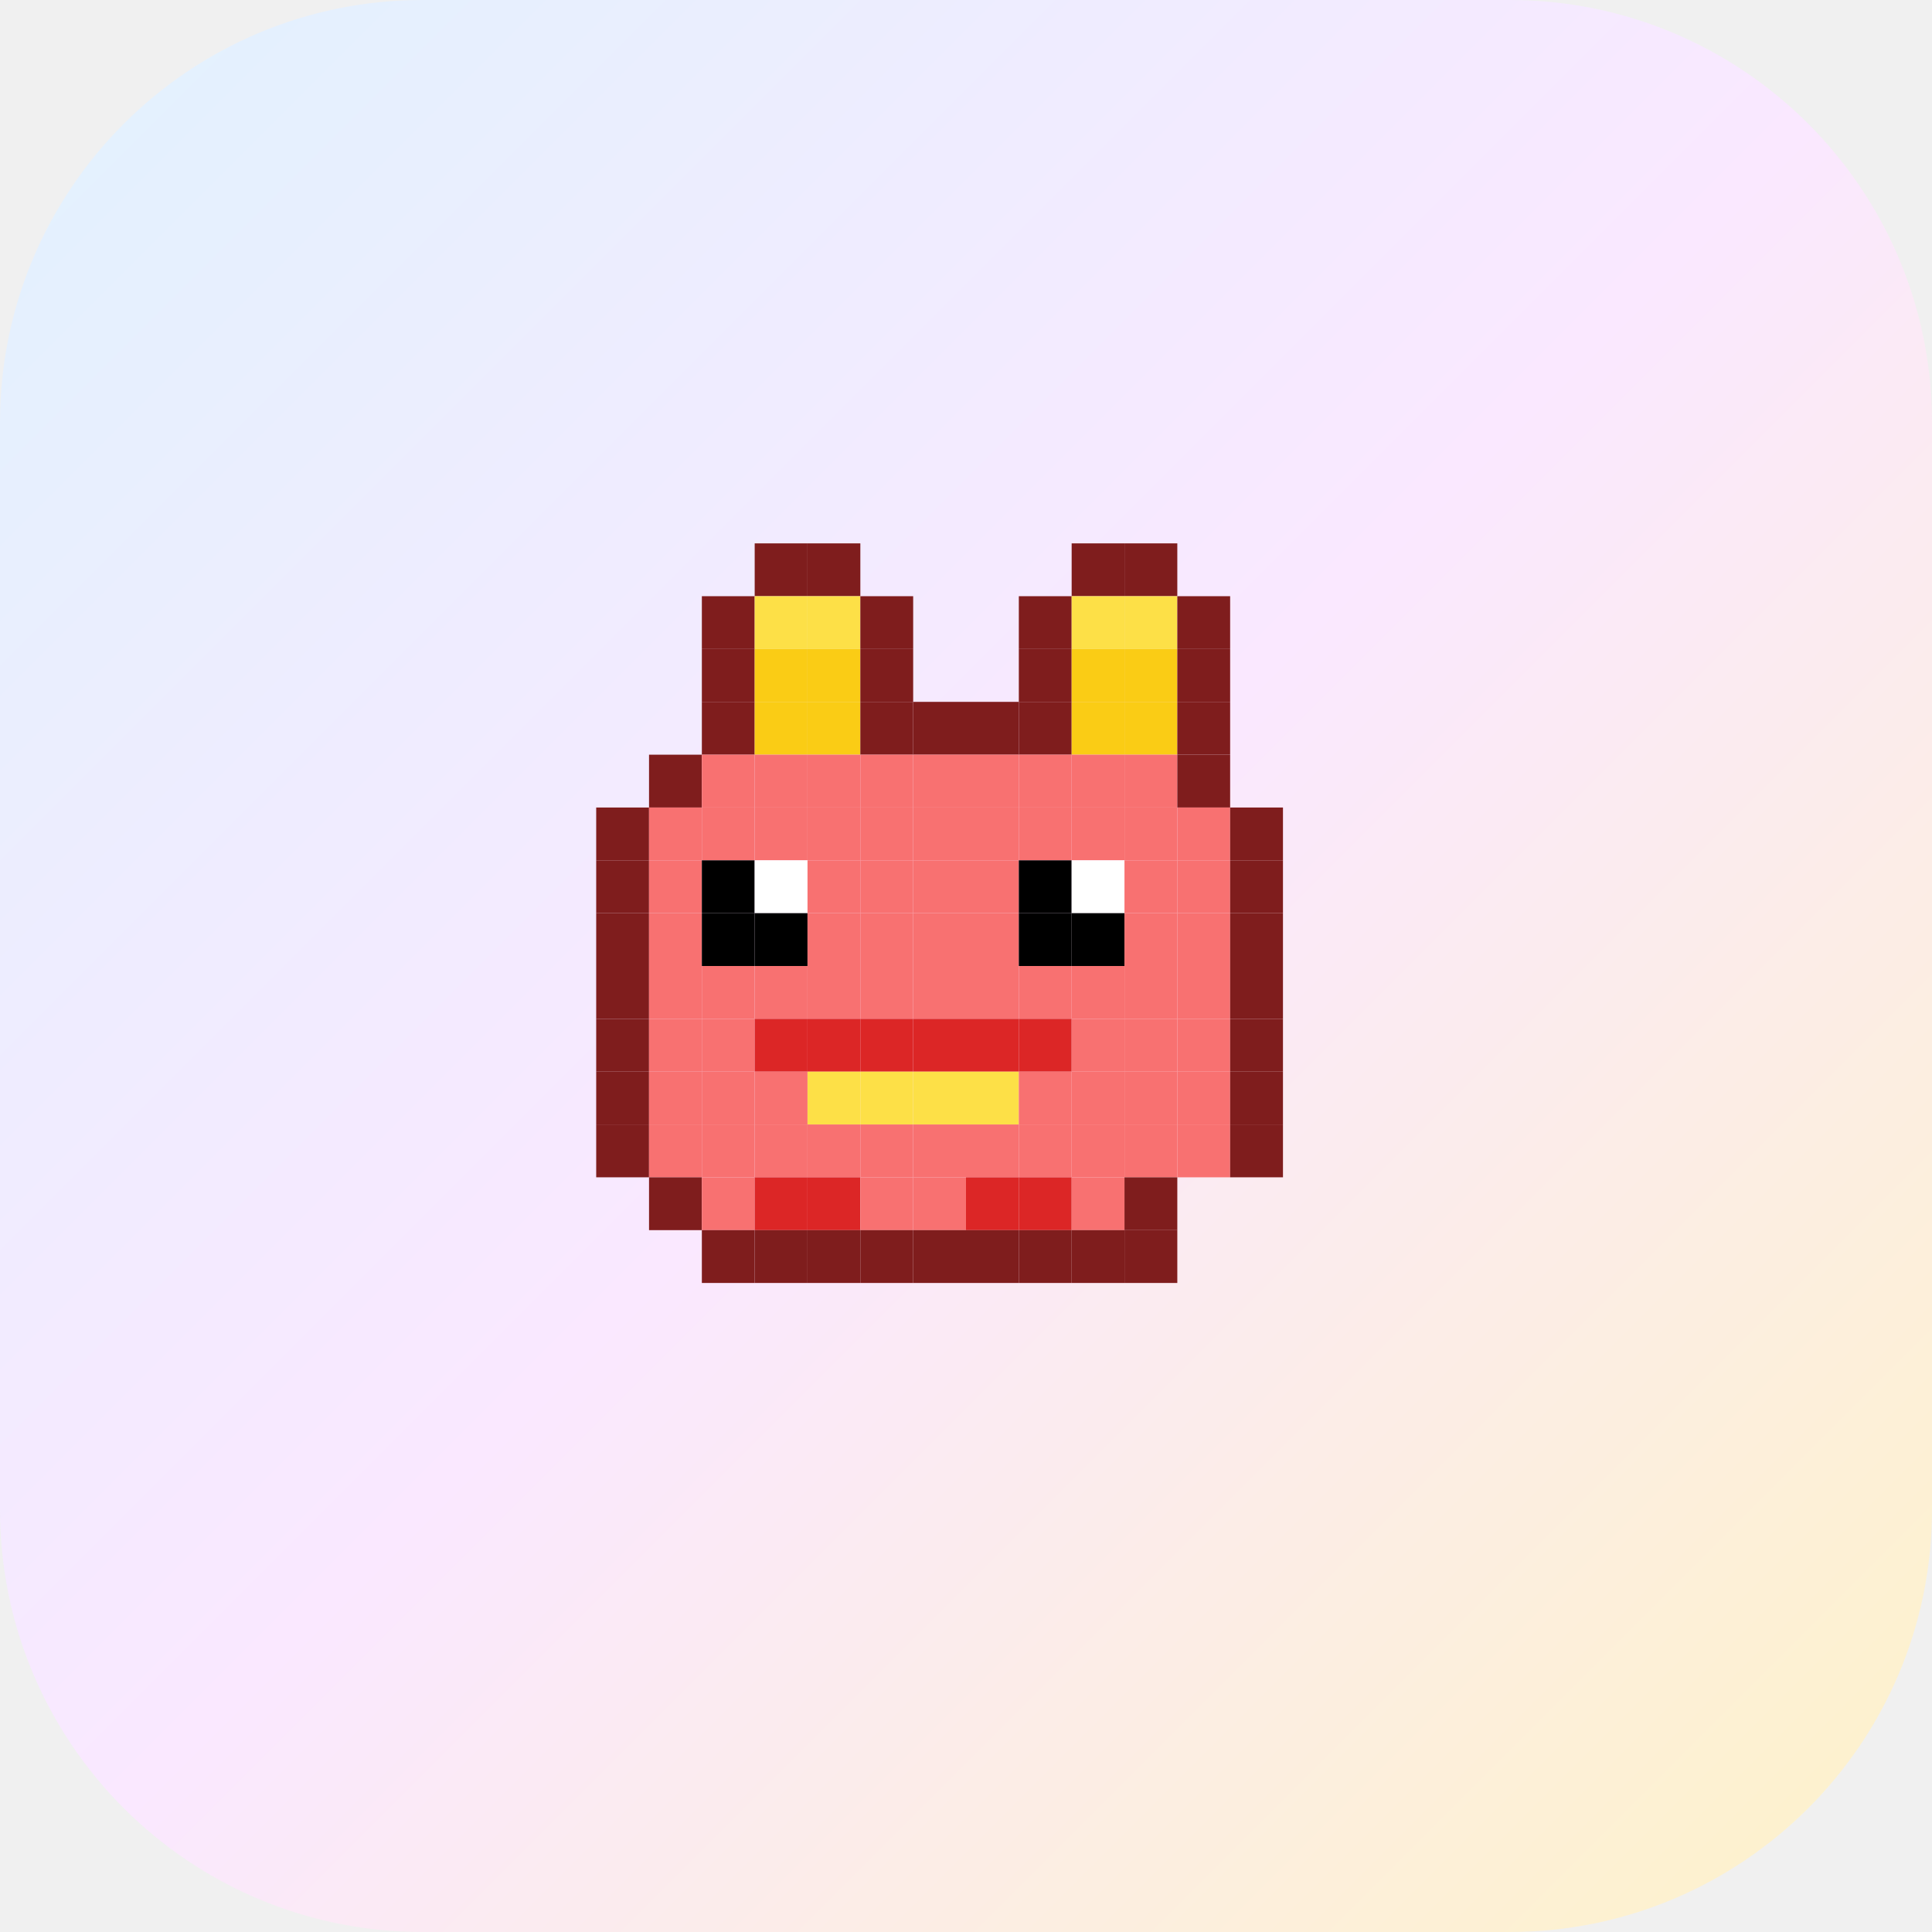
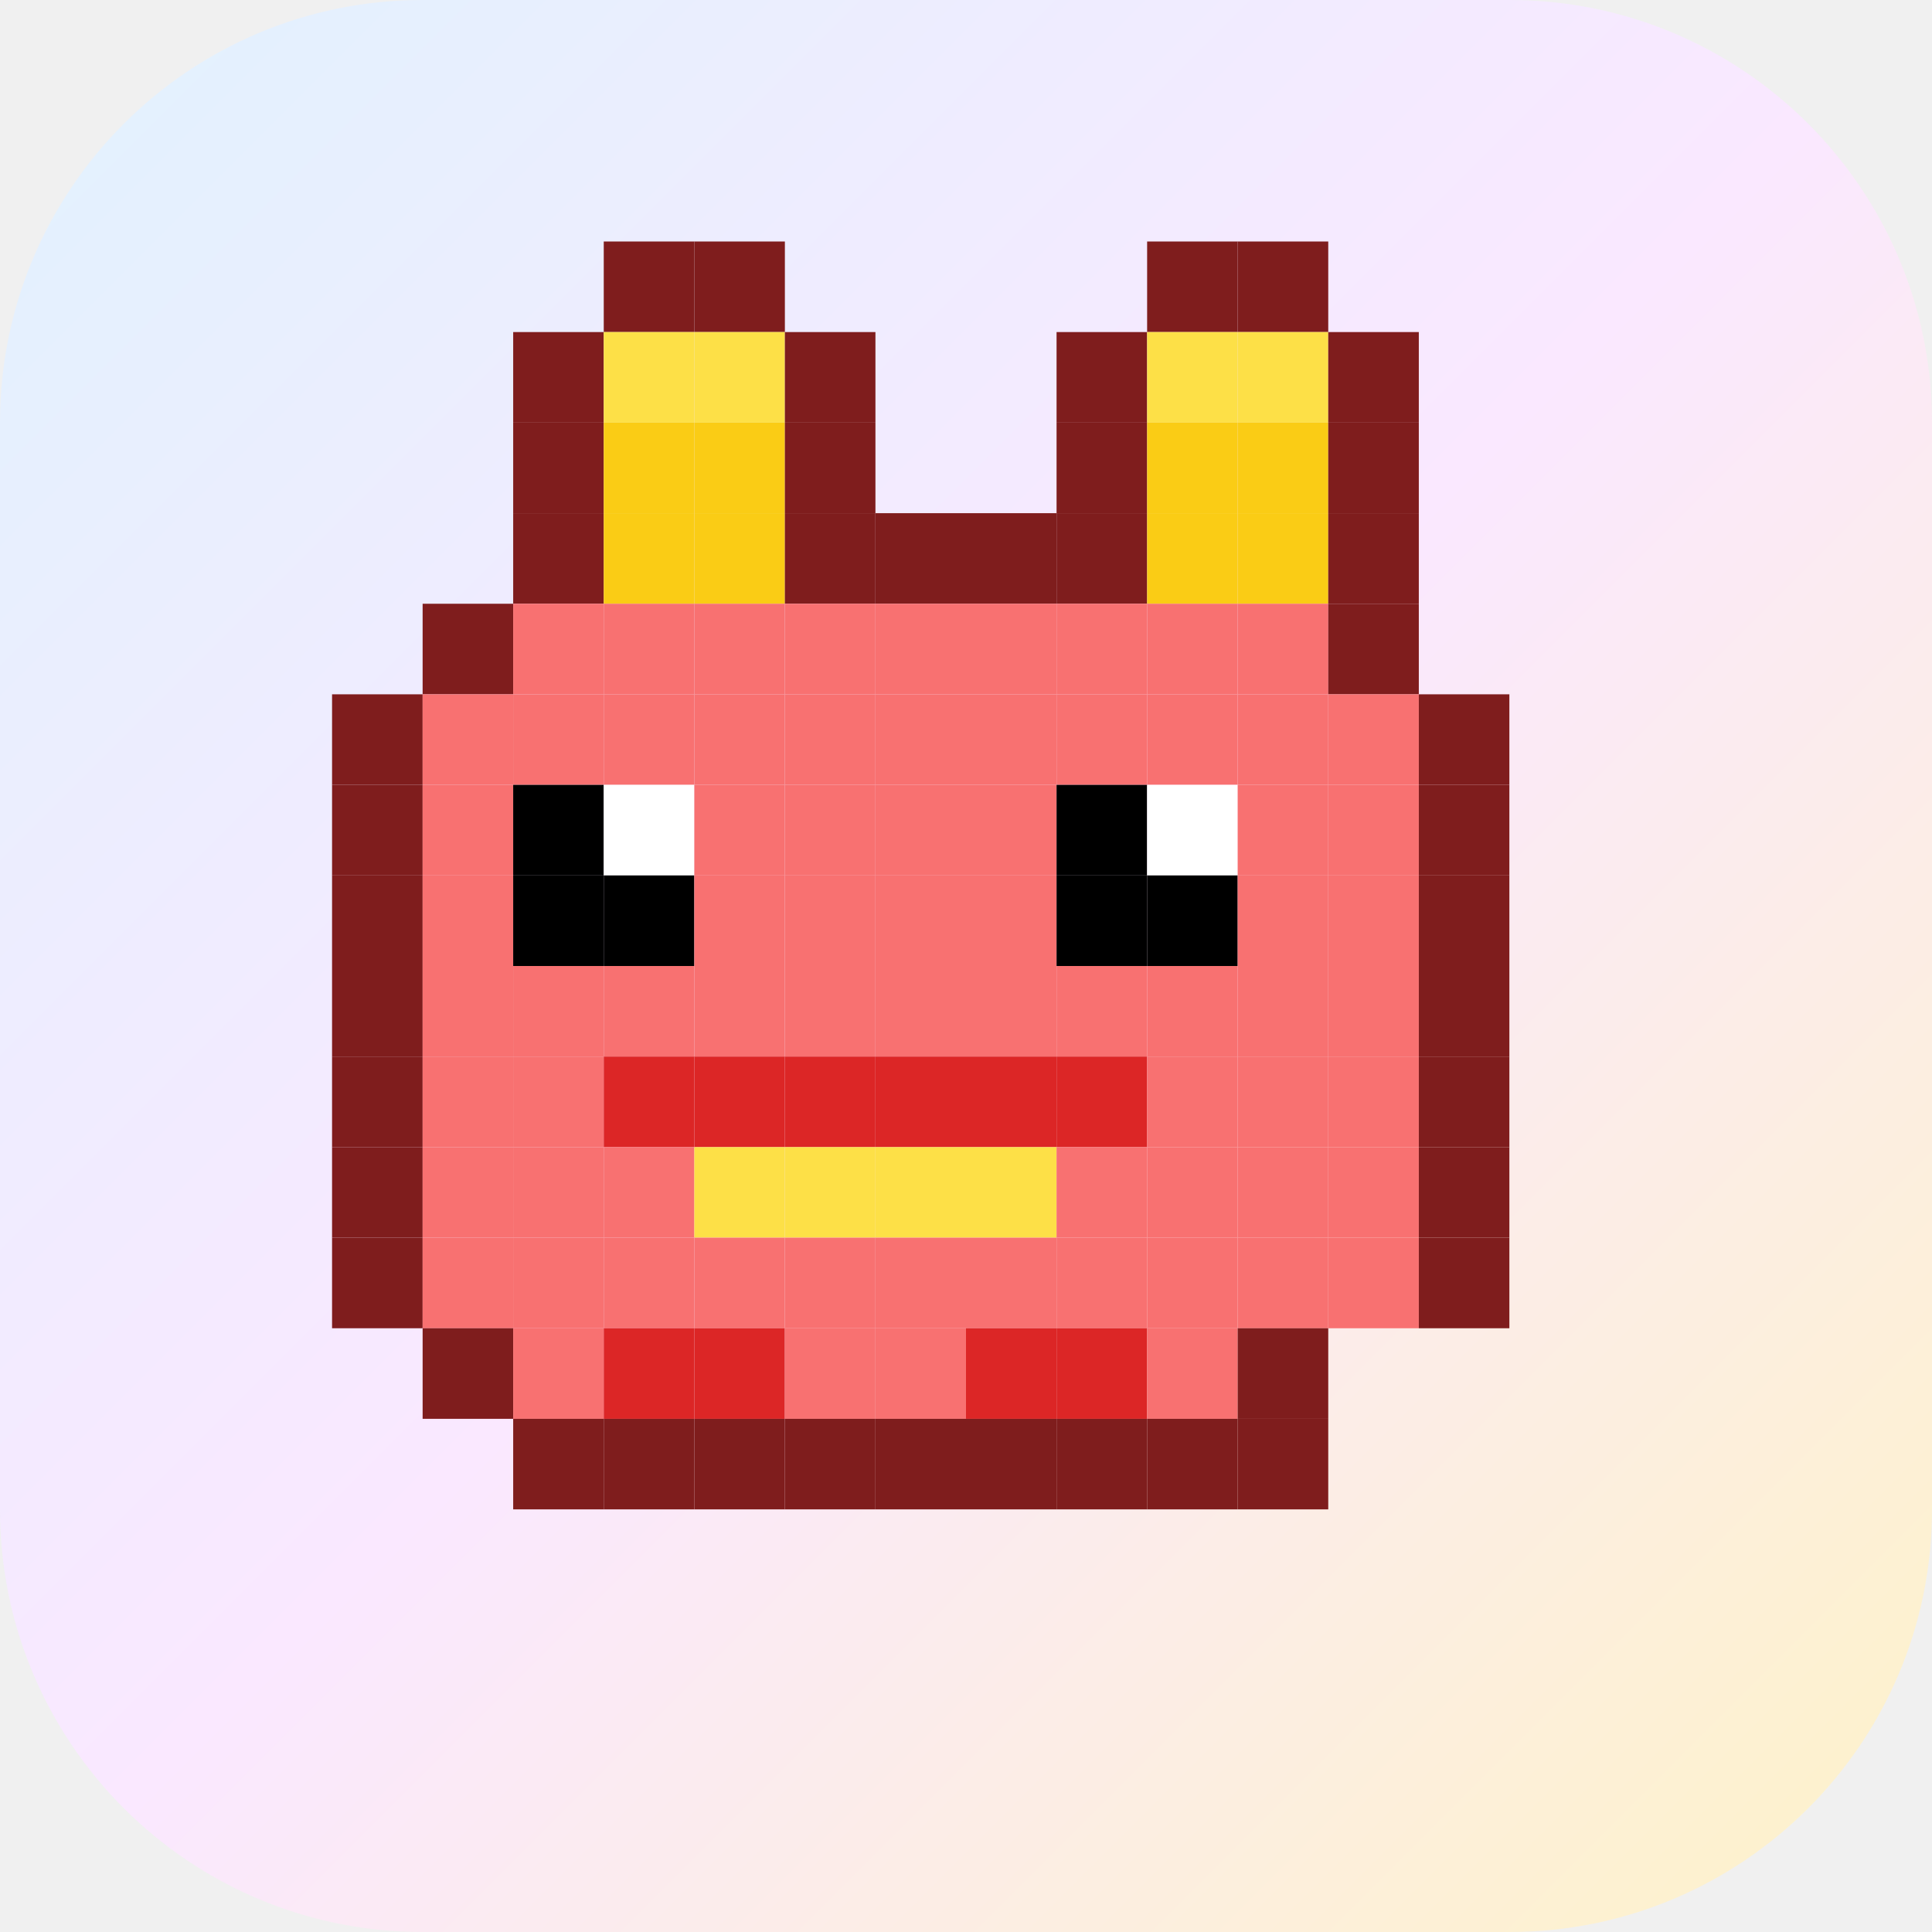
<svg xmlns="http://www.w3.org/2000/svg" viewBox="0 0 512 512">
  <defs>
    <linearGradient id="bg" x1="0" y1="0" x2="1" y2="1">
      <stop offset="0%" stop-color="#e0f2fe" />
      <stop offset="50%" stop-color="#fae8ff" />
      <stop offset="100%" stop-color="#fef3c7" />
    </linearGradient>
  </defs>
  <rect width="512" height="512" rx="112" fill="url(#bg)" />
-   <rect x="200" y="144" width="14" height="14" fill="#7f1d1d" />
-   <rect x="214" y="144" width="14" height="14" fill="#7f1d1d" />
-   <rect x="284" y="144" width="14" height="14" fill="#7f1d1d" />
-   <rect x="298" y="144" width="14" height="14" fill="#7f1d1d" />
-   <rect x="186" y="158" width="14" height="14" fill="#7f1d1d" />
-   <rect x="200" y="158" width="14" height="14" fill="#fde047" />
-   <rect x="214" y="158" width="14" height="14" fill="#fde047" />
-   <rect x="228" y="158" width="14" height="14" fill="#7f1d1d" />
-   <rect x="270" y="158" width="14" height="14" fill="#7f1d1d" />
-   <rect x="284" y="158" width="14" height="14" fill="#fde047" />
-   <rect x="298" y="158" width="14" height="14" fill="#fde047" />
-   <rect x="312" y="158" width="14" height="14" fill="#7f1d1d" />
-   <rect x="186" y="172" width="14" height="14" fill="#7f1d1d" />
-   <rect x="200" y="172" width="14" height="14" fill="#facc15" />
-   <rect x="214" y="172" width="14" height="14" fill="#facc15" />
-   <rect x="228" y="172" width="14" height="14" fill="#7f1d1d" />
-   <rect x="270" y="172" width="14" height="14" fill="#7f1d1d" />
-   <rect x="284" y="172" width="14" height="14" fill="#facc15" />
-   <rect x="298" y="172" width="14" height="14" fill="#facc15" />
-   <rect x="312" y="172" width="14" height="14" fill="#7f1d1d" />
-   <rect x="186" y="186" width="14" height="14" fill="#7f1d1d" />
-   <rect x="200" y="186" width="14" height="14" fill="#facc15" />
-   <rect x="214" y="186" width="14" height="14" fill="#facc15" />
-   <rect x="228" y="186" width="14" height="14" fill="#7f1d1d" />
-   <rect x="242" y="186" width="14" height="14" fill="#7f1d1d" />
-   <rect x="256" y="186" width="14" height="14" fill="#7f1d1d" />
-   <rect x="270" y="186" width="14" height="14" fill="#7f1d1d" />
-   <rect x="284" y="186" width="14" height="14" fill="#facc15" />
-   <rect x="298" y="186" width="14" height="14" fill="#facc15" />
-   <rect x="312" y="186" width="14" height="14" fill="#7f1d1d" />
-   <rect x="172" y="200" width="14" height="14" fill="#7f1d1d" />
-   <rect x="186" y="200" width="14" height="14" fill="#f87171" />
-   <rect x="200" y="200" width="14" height="14" fill="#f87171" />
-   <rect x="214" y="200" width="14" height="14" fill="#f87171" />
-   <rect x="228" y="200" width="14" height="14" fill="#f87171" />
-   <rect x="242" y="200" width="14" height="14" fill="#f87171" />
-   <rect x="256" y="200" width="14" height="14" fill="#f87171" />
-   <rect x="270" y="200" width="14" height="14" fill="#f87171" />
-   <rect x="284" y="200" width="14" height="14" fill="#f87171" />
-   <rect x="298" y="200" width="14" height="14" fill="#f87171" />
-   <rect x="312" y="200" width="14" height="14" fill="#7f1d1d" />
-   <rect x="158" y="214" width="14" height="14" fill="#7f1d1d" />
-   <rect x="172" y="214" width="14" height="14" fill="#f87171" />
-   <rect x="186" y="214" width="14" height="14" fill="#f87171" />
-   <rect x="200" y="214" width="14" height="14" fill="#f87171" />
-   <rect x="214" y="214" width="14" height="14" fill="#f87171" />
-   <rect x="228" y="214" width="14" height="14" fill="#f87171" />
-   <rect x="242" y="214" width="14" height="14" fill="#f87171" />
-   <rect x="256" y="214" width="14" height="14" fill="#f87171" />
-   <rect x="270" y="214" width="14" height="14" fill="#f87171" />
-   <rect x="284" y="214" width="14" height="14" fill="#f87171" />
-   <rect x="298" y="214" width="14" height="14" fill="#f87171" />
-   <rect x="312" y="214" width="14" height="14" fill="#f87171" />
-   <rect x="326" y="214" width="14" height="14" fill="#7f1d1d" />
-   <rect x="158" y="228" width="14" height="14" fill="#7f1d1d" />
-   <rect x="172" y="228" width="14" height="14" fill="#f87171" />
-   <rect x="186" y="228" width="14" height="14" fill="#000" />
-   <rect x="200" y="228" width="14" height="14" fill="#fff" />
-   <rect x="214" y="228" width="14" height="14" fill="#f87171" />
-   <rect x="228" y="228" width="14" height="14" fill="#f87171" />
-   <rect x="242" y="228" width="14" height="14" fill="#f87171" />
-   <rect x="256" y="228" width="14" height="14" fill="#f87171" />
-   <rect x="270" y="228" width="14" height="14" fill="#000" />
-   <rect x="284" y="228" width="14" height="14" fill="#fff" />
-   <rect x="298" y="228" width="14" height="14" fill="#f87171" />
-   <rect x="312" y="228" width="14" height="14" fill="#f87171" />
-   <rect x="326" y="228" width="14" height="14" fill="#7f1d1d" />
-   <rect x="158" y="242" width="14" height="14" fill="#7f1d1d" />
-   <rect x="172" y="242" width="14" height="14" fill="#f87171" />
-   <rect x="186" y="242" width="14" height="14" fill="#000" />
-   <rect x="200" y="242" width="14" height="14" fill="#000" />
-   <rect x="214" y="242" width="14" height="14" fill="#f87171" />
-   <rect x="228" y="242" width="14" height="14" fill="#f87171" />
-   <rect x="242" y="242" width="14" height="14" fill="#f87171" />
-   <rect x="256" y="242" width="14" height="14" fill="#f87171" />
-   <rect x="270" y="242" width="14" height="14" fill="#000" />
-   <rect x="284" y="242" width="14" height="14" fill="#000" />
-   <rect x="298" y="242" width="14" height="14" fill="#f87171" />
-   <rect x="312" y="242" width="14" height="14" fill="#f87171" />
-   <rect x="326" y="242" width="14" height="14" fill="#7f1d1d" />
-   <rect x="158" y="256" width="14" height="14" fill="#7f1d1d" />
-   <rect x="172" y="256" width="14" height="14" fill="#f87171" />
-   <rect x="186" y="256" width="14" height="14" fill="#f87171" />
-   <rect x="200" y="256" width="14" height="14" fill="#f87171" />
-   <rect x="214" y="256" width="14" height="14" fill="#f87171" />
-   <rect x="228" y="256" width="14" height="14" fill="#f87171" />
-   <rect x="242" y="256" width="14" height="14" fill="#f87171" />
-   <rect x="256" y="256" width="14" height="14" fill="#f87171" />
-   <rect x="270" y="256" width="14" height="14" fill="#f87171" />
-   <rect x="284" y="256" width="14" height="14" fill="#f87171" />
-   <rect x="298" y="256" width="14" height="14" fill="#f87171" />
-   <rect x="312" y="256" width="14" height="14" fill="#f87171" />
-   <rect x="326" y="256" width="14" height="14" fill="#7f1d1d" />
-   <rect x="158" y="270" width="14" height="14" fill="#7f1d1d" />
-   <rect x="172" y="270" width="14" height="14" fill="#f87171" />
-   <rect x="186" y="270" width="14" height="14" fill="#f87171" />
-   <rect x="200" y="270" width="14" height="14" fill="#dc2626" />
-   <rect x="214" y="270" width="14" height="14" fill="#dc2626" />
-   <rect x="228" y="270" width="14" height="14" fill="#dc2626" />
-   <rect x="242" y="270" width="14" height="14" fill="#dc2626" />
-   <rect x="256" y="270" width="14" height="14" fill="#dc2626" />
-   <rect x="270" y="270" width="14" height="14" fill="#dc2626" />
-   <rect x="284" y="270" width="14" height="14" fill="#f87171" />
-   <rect x="298" y="270" width="14" height="14" fill="#f87171" />
-   <rect x="312" y="270" width="14" height="14" fill="#f87171" />
-   <rect x="326" y="270" width="14" height="14" fill="#7f1d1d" />
-   <rect x="158" y="284" width="14" height="14" fill="#7f1d1d" />
-   <rect x="172" y="284" width="14" height="14" fill="#f87171" />
-   <rect x="186" y="284" width="14" height="14" fill="#f87171" />
-   <rect x="200" y="284" width="14" height="14" fill="#f87171" />
-   <rect x="214" y="284" width="14" height="14" fill="#fde047" />
-   <rect x="228" y="284" width="14" height="14" fill="#fde047" />
-   <rect x="242" y="284" width="14" height="14" fill="#fde047" />
-   <rect x="256" y="284" width="14" height="14" fill="#fde047" />
-   <rect x="270" y="284" width="14" height="14" fill="#f87171" />
-   <rect x="284" y="284" width="14" height="14" fill="#f87171" />
-   <rect x="298" y="284" width="14" height="14" fill="#f87171" />
-   <rect x="312" y="284" width="14" height="14" fill="#f87171" />
-   <rect x="326" y="284" width="14" height="14" fill="#7f1d1d" />
-   <rect x="158" y="298" width="14" height="14" fill="#7f1d1d" />
-   <rect x="172" y="298" width="14" height="14" fill="#f87171" />
-   <rect x="186" y="298" width="14" height="14" fill="#f87171" />
-   <rect x="200" y="298" width="14" height="14" fill="#f87171" />
-   <rect x="214" y="298" width="14" height="14" fill="#f87171" />
-   <rect x="228" y="298" width="14" height="14" fill="#f87171" />
-   <rect x="242" y="298" width="14" height="14" fill="#f87171" />
-   <rect x="256" y="298" width="14" height="14" fill="#f87171" />
-   <rect x="270" y="298" width="14" height="14" fill="#f87171" />
-   <rect x="284" y="298" width="14" height="14" fill="#f87171" />
-   <rect x="298" y="298" width="14" height="14" fill="#f87171" />
-   <rect x="312" y="298" width="14" height="14" fill="#f87171" />
-   <rect x="326" y="298" width="14" height="14" fill="#7f1d1d" />
-   <rect x="172" y="312" width="14" height="14" fill="#7f1d1d" />
-   <rect x="186" y="312" width="14" height="14" fill="#f87171" />
-   <rect x="200" y="312" width="14" height="14" fill="#dc2626" />
-   <rect x="214" y="312" width="14" height="14" fill="#dc2626" />
-   <rect x="228" y="312" width="14" height="14" fill="#f87171" />
-   <rect x="242" y="312" width="14" height="14" fill="#f87171" />
-   <rect x="256" y="312" width="14" height="14" fill="#dc2626" />
-   <rect x="270" y="312" width="14" height="14" fill="#dc2626" />
-   <rect x="284" y="312" width="14" height="14" fill="#f87171" />
-   <rect x="298" y="312" width="14" height="14" fill="#7f1d1d" />
-   <rect x="186" y="326" width="14" height="14" fill="#7f1d1d" />
-   <rect x="200" y="326" width="14" height="14" fill="#7f1d1d" />
-   <rect x="214" y="326" width="14" height="14" fill="#7f1d1d" />
-   <rect x="228" y="326" width="14" height="14" fill="#7f1d1d" />
-   <rect x="242" y="326" width="14" height="14" fill="#7f1d1d" />
-   <rect x="256" y="326" width="14" height="14" fill="#7f1d1d" />
-   <rect x="270" y="326" width="14" height="14" fill="#7f1d1d" />
-   <rect x="284" y="326" width="14" height="14" fill="#7f1d1d" />
-   <rect x="298" y="326" width="14" height="14" fill="#7f1d1d" />
+   <rect x="160" y="64" width="24" height="24" fill="#7f1d1d" />
+   <rect x="184" y="64" width="24" height="24" fill="#7f1d1d" />
+   <rect x="304" y="64" width="24" height="24" fill="#7f1d1d" />
+   <rect x="328" y="64" width="24" height="24" fill="#7f1d1d" />
+   <rect x="136" y="88" width="24" height="24" fill="#7f1d1d" />
+   <rect x="160" y="88" width="24" height="24" fill="#fde047" />
+   <rect x="184" y="88" width="24" height="24" fill="#fde047" />
+   <rect x="208" y="88" width="24" height="24" fill="#7f1d1d" />
+   <rect x="280" y="88" width="24" height="24" fill="#7f1d1d" />
+   <rect x="304" y="88" width="24" height="24" fill="#fde047" />
+   <rect x="328" y="88" width="24" height="24" fill="#fde047" />
+   <rect x="352" y="88" width="24" height="24" fill="#7f1d1d" />
+   <rect x="136" y="112" width="24" height="24" fill="#7f1d1d" />
+   <rect x="160" y="112" width="24" height="24" fill="#facc15" />
+   <rect x="184" y="112" width="24" height="24" fill="#facc15" />
+   <rect x="208" y="112" width="24" height="24" fill="#7f1d1d" />
+   <rect x="280" y="112" width="24" height="24" fill="#7f1d1d" />
+   <rect x="304" y="112" width="24" height="24" fill="#facc15" />
+   <rect x="328" y="112" width="24" height="24" fill="#facc15" />
+   <rect x="352" y="112" width="24" height="24" fill="#7f1d1d" />
+   <rect x="136" y="136" width="24" height="24" fill="#7f1d1d" />
+   <rect x="160" y="136" width="24" height="24" fill="#facc15" />
+   <rect x="184" y="136" width="24" height="24" fill="#facc15" />
+   <rect x="208" y="136" width="24" height="24" fill="#7f1d1d" />
+   <rect x="232" y="136" width="24" height="24" fill="#7f1d1d" />
+   <rect x="256" y="136" width="24" height="24" fill="#7f1d1d" />
+   <rect x="280" y="136" width="24" height="24" fill="#7f1d1d" />
+   <rect x="304" y="136" width="24" height="24" fill="#facc15" />
+   <rect x="328" y="136" width="24" height="24" fill="#facc15" />
+   <rect x="352" y="136" width="24" height="24" fill="#7f1d1d" />
+   <rect x="112" y="160" width="24" height="24" fill="#7f1d1d" />
+   <rect x="136" y="160" width="24" height="24" fill="#f87171" />
+   <rect x="160" y="160" width="24" height="24" fill="#f87171" />
+   <rect x="184" y="160" width="24" height="24" fill="#f87171" />
+   <rect x="208" y="160" width="24" height="24" fill="#f87171" />
+   <rect x="232" y="160" width="24" height="24" fill="#f87171" />
+   <rect x="256" y="160" width="24" height="24" fill="#f87171" />
+   <rect x="280" y="160" width="24" height="24" fill="#f87171" />
+   <rect x="304" y="160" width="24" height="24" fill="#f87171" />
+   <rect x="328" y="160" width="24" height="24" fill="#f87171" />
+   <rect x="352" y="160" width="24" height="24" fill="#7f1d1d" />
+   <rect x="88" y="184" width="24" height="24" fill="#7f1d1d" />
+   <rect x="112" y="184" width="24" height="24" fill="#f87171" />
+   <rect x="136" y="184" width="24" height="24" fill="#f87171" />
+   <rect x="160" y="184" width="24" height="24" fill="#f87171" />
+   <rect x="184" y="184" width="24" height="24" fill="#f87171" />
+   <rect x="208" y="184" width="24" height="24" fill="#f87171" />
+   <rect x="232" y="184" width="24" height="24" fill="#f87171" />
+   <rect x="256" y="184" width="24" height="24" fill="#f87171" />
+   <rect x="280" y="184" width="24" height="24" fill="#f87171" />
+   <rect x="304" y="184" width="24" height="24" fill="#f87171" />
+   <rect x="328" y="184" width="24" height="24" fill="#f87171" />
+   <rect x="352" y="184" width="24" height="24" fill="#f87171" />
+   <rect x="376" y="184" width="24" height="24" fill="#7f1d1d" />
+   <rect x="88" y="208" width="24" height="24" fill="#7f1d1d" />
+   <rect x="112" y="208" width="24" height="24" fill="#f87171" />
+   <rect x="136" y="208" width="24" height="24" fill="#000" />
+   <rect x="160" y="208" width="24" height="24" fill="#fff" />
+   <rect x="184" y="208" width="24" height="24" fill="#f87171" />
+   <rect x="208" y="208" width="24" height="24" fill="#f87171" />
+   <rect x="232" y="208" width="24" height="24" fill="#f87171" />
+   <rect x="256" y="208" width="24" height="24" fill="#f87171" />
+   <rect x="280" y="208" width="24" height="24" fill="#000" />
+   <rect x="304" y="208" width="24" height="24" fill="#fff" />
+   <rect x="328" y="208" width="24" height="24" fill="#f87171" />
+   <rect x="352" y="208" width="24" height="24" fill="#f87171" />
+   <rect x="376" y="208" width="24" height="24" fill="#7f1d1d" />
+   <rect x="88" y="232" width="24" height="24" fill="#7f1d1d" />
+   <rect x="112" y="232" width="24" height="24" fill="#f87171" />
+   <rect x="136" y="232" width="24" height="24" fill="#000" />
+   <rect x="160" y="232" width="24" height="24" fill="#000" />
+   <rect x="184" y="232" width="24" height="24" fill="#f87171" />
+   <rect x="208" y="232" width="24" height="24" fill="#f87171" />
+   <rect x="232" y="232" width="24" height="24" fill="#f87171" />
+   <rect x="256" y="232" width="24" height="24" fill="#f87171" />
+   <rect x="280" y="232" width="24" height="24" fill="#000" />
+   <rect x="304" y="232" width="24" height="24" fill="#000" />
+   <rect x="328" y="232" width="24" height="24" fill="#f87171" />
+   <rect x="352" y="232" width="24" height="24" fill="#f87171" />
+   <rect x="376" y="232" width="24" height="24" fill="#7f1d1d" />
+   <rect x="88" y="256" width="24" height="24" fill="#7f1d1d" />
+   <rect x="112" y="256" width="24" height="24" fill="#f87171" />
+   <rect x="136" y="256" width="24" height="24" fill="#f87171" />
+   <rect x="160" y="256" width="24" height="24" fill="#f87171" />
+   <rect x="184" y="256" width="24" height="24" fill="#f87171" />
+   <rect x="208" y="256" width="24" height="24" fill="#f87171" />
+   <rect x="232" y="256" width="24" height="24" fill="#f87171" />
+   <rect x="256" y="256" width="24" height="24" fill="#f87171" />
+   <rect x="280" y="256" width="24" height="24" fill="#f87171" />
+   <rect x="304" y="256" width="24" height="24" fill="#f87171" />
+   <rect x="328" y="256" width="24" height="24" fill="#f87171" />
+   <rect x="352" y="256" width="24" height="24" fill="#f87171" />
+   <rect x="376" y="256" width="24" height="24" fill="#7f1d1d" />
+   <rect x="88" y="280" width="24" height="24" fill="#7f1d1d" />
+   <rect x="112" y="280" width="24" height="24" fill="#f87171" />
+   <rect x="136" y="280" width="24" height="24" fill="#f87171" />
+   <rect x="160" y="280" width="24" height="24" fill="#dc2626" />
+   <rect x="184" y="280" width="24" height="24" fill="#dc2626" />
+   <rect x="208" y="280" width="24" height="24" fill="#dc2626" />
+   <rect x="232" y="280" width="24" height="24" fill="#dc2626" />
+   <rect x="256" y="280" width="24" height="24" fill="#dc2626" />
+   <rect x="280" y="280" width="24" height="24" fill="#dc2626" />
+   <rect x="304" y="280" width="24" height="24" fill="#f87171" />
+   <rect x="328" y="280" width="24" height="24" fill="#f87171" />
+   <rect x="352" y="280" width="24" height="24" fill="#f87171" />
+   <rect x="376" y="280" width="24" height="24" fill="#7f1d1d" />
+   <rect x="88" y="304" width="24" height="24" fill="#7f1d1d" />
+   <rect x="112" y="304" width="24" height="24" fill="#f87171" />
+   <rect x="136" y="304" width="24" height="24" fill="#f87171" />
+   <rect x="160" y="304" width="24" height="24" fill="#f87171" />
+   <rect x="184" y="304" width="24" height="24" fill="#fde047" />
+   <rect x="208" y="304" width="24" height="24" fill="#fde047" />
+   <rect x="232" y="304" width="24" height="24" fill="#fde047" />
+   <rect x="256" y="304" width="24" height="24" fill="#fde047" />
+   <rect x="280" y="304" width="24" height="24" fill="#f87171" />
+   <rect x="304" y="304" width="24" height="24" fill="#f87171" />
+   <rect x="328" y="304" width="24" height="24" fill="#f87171" />
+   <rect x="352" y="304" width="24" height="24" fill="#f87171" />
+   <rect x="376" y="304" width="24" height="24" fill="#7f1d1d" />
+   <rect x="88" y="328" width="24" height="24" fill="#7f1d1d" />
+   <rect x="112" y="328" width="24" height="24" fill="#f87171" />
+   <rect x="136" y="328" width="24" height="24" fill="#f87171" />
+   <rect x="160" y="328" width="24" height="24" fill="#f87171" />
+   <rect x="184" y="328" width="24" height="24" fill="#f87171" />
+   <rect x="208" y="328" width="24" height="24" fill="#f87171" />
+   <rect x="232" y="328" width="24" height="24" fill="#f87171" />
+   <rect x="256" y="328" width="24" height="24" fill="#f87171" />
+   <rect x="280" y="328" width="24" height="24" fill="#f87171" />
+   <rect x="304" y="328" width="24" height="24" fill="#f87171" />
+   <rect x="328" y="328" width="24" height="24" fill="#f87171" />
+   <rect x="352" y="328" width="24" height="24" fill="#f87171" />
+   <rect x="376" y="328" width="24" height="24" fill="#7f1d1d" />
+   <rect x="112" y="352" width="24" height="24" fill="#7f1d1d" />
+   <rect x="136" y="352" width="24" height="24" fill="#f87171" />
+   <rect x="160" y="352" width="24" height="24" fill="#dc2626" />
+   <rect x="184" y="352" width="24" height="24" fill="#dc2626" />
+   <rect x="208" y="352" width="24" height="24" fill="#f87171" />
+   <rect x="232" y="352" width="24" height="24" fill="#f87171" />
+   <rect x="256" y="352" width="24" height="24" fill="#dc2626" />
+   <rect x="280" y="352" width="24" height="24" fill="#dc2626" />
+   <rect x="304" y="352" width="24" height="24" fill="#f87171" />
+   <rect x="328" y="352" width="24" height="24" fill="#7f1d1d" />
+   <rect x="136" y="376" width="24" height="24" fill="#7f1d1d" />
+   <rect x="160" y="376" width="24" height="24" fill="#7f1d1d" />
+   <rect x="184" y="376" width="24" height="24" fill="#7f1d1d" />
+   <rect x="208" y="376" width="24" height="24" fill="#7f1d1d" />
+   <rect x="232" y="376" width="24" height="24" fill="#7f1d1d" />
+   <rect x="256" y="376" width="24" height="24" fill="#7f1d1d" />
+   <rect x="280" y="376" width="24" height="24" fill="#7f1d1d" />
+   <rect x="304" y="376" width="24" height="24" fill="#7f1d1d" />
+   <rect x="328" y="376" width="24" height="24" fill="#7f1d1d" />
</svg>
